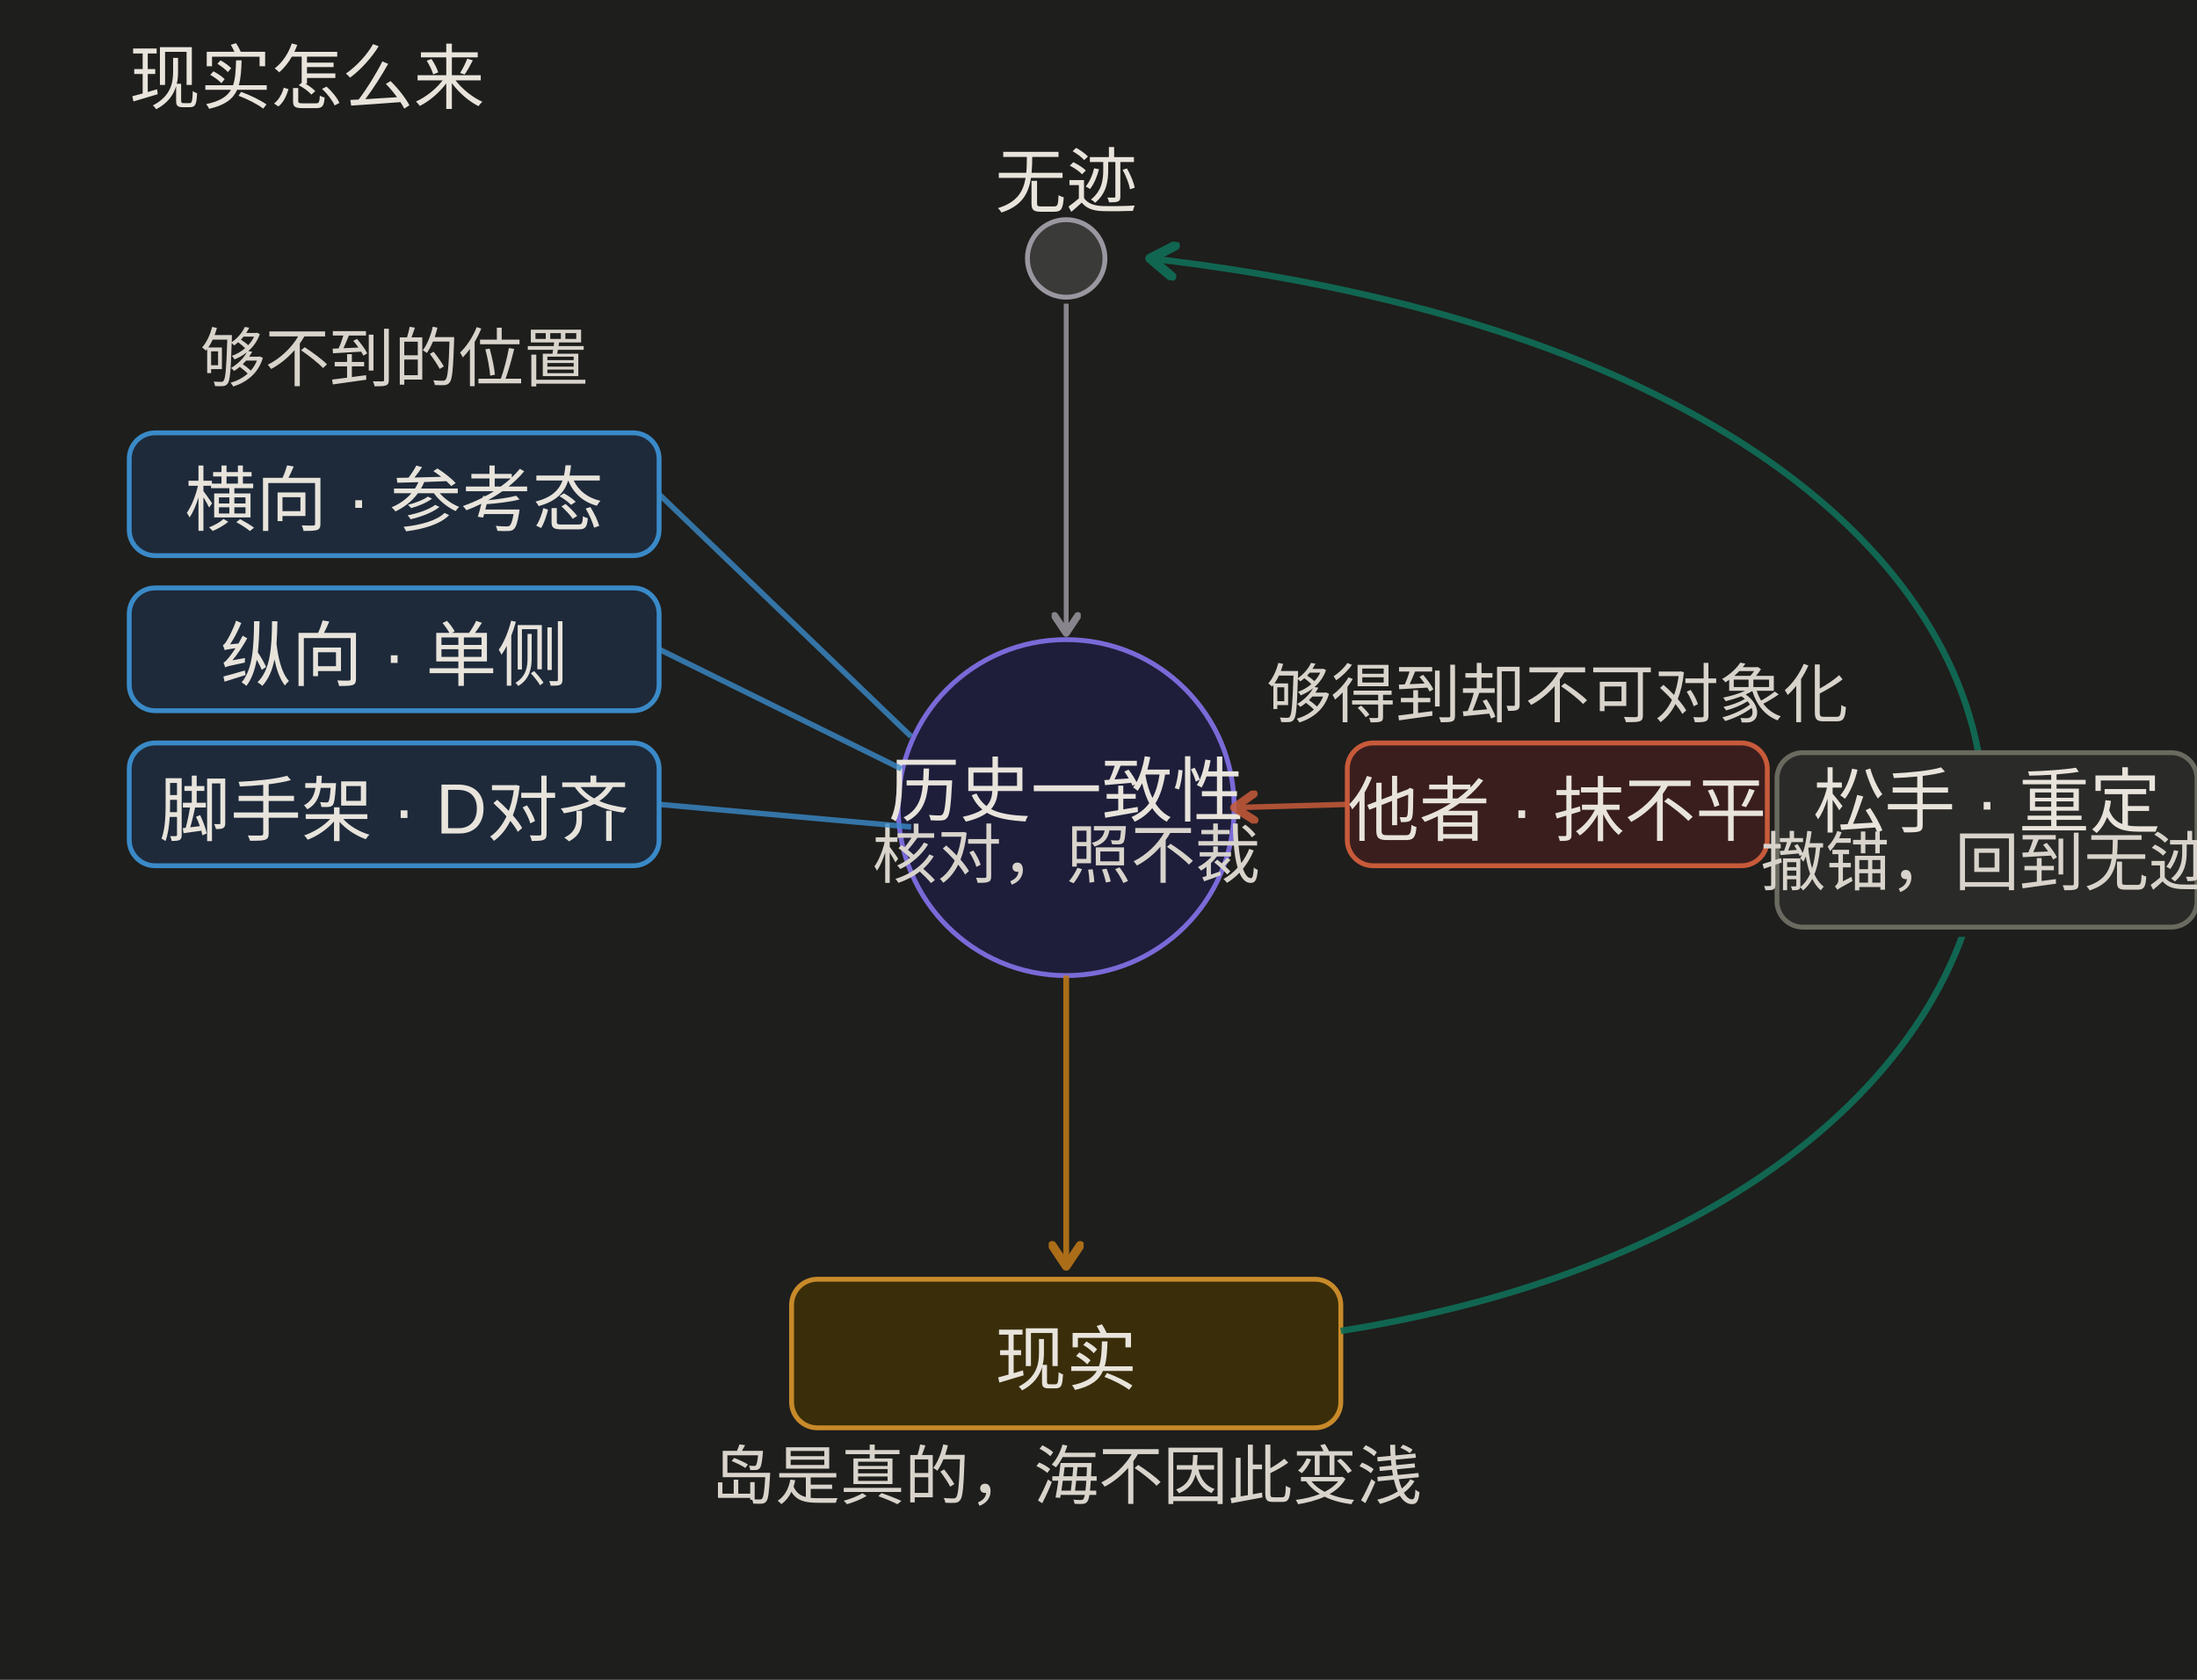
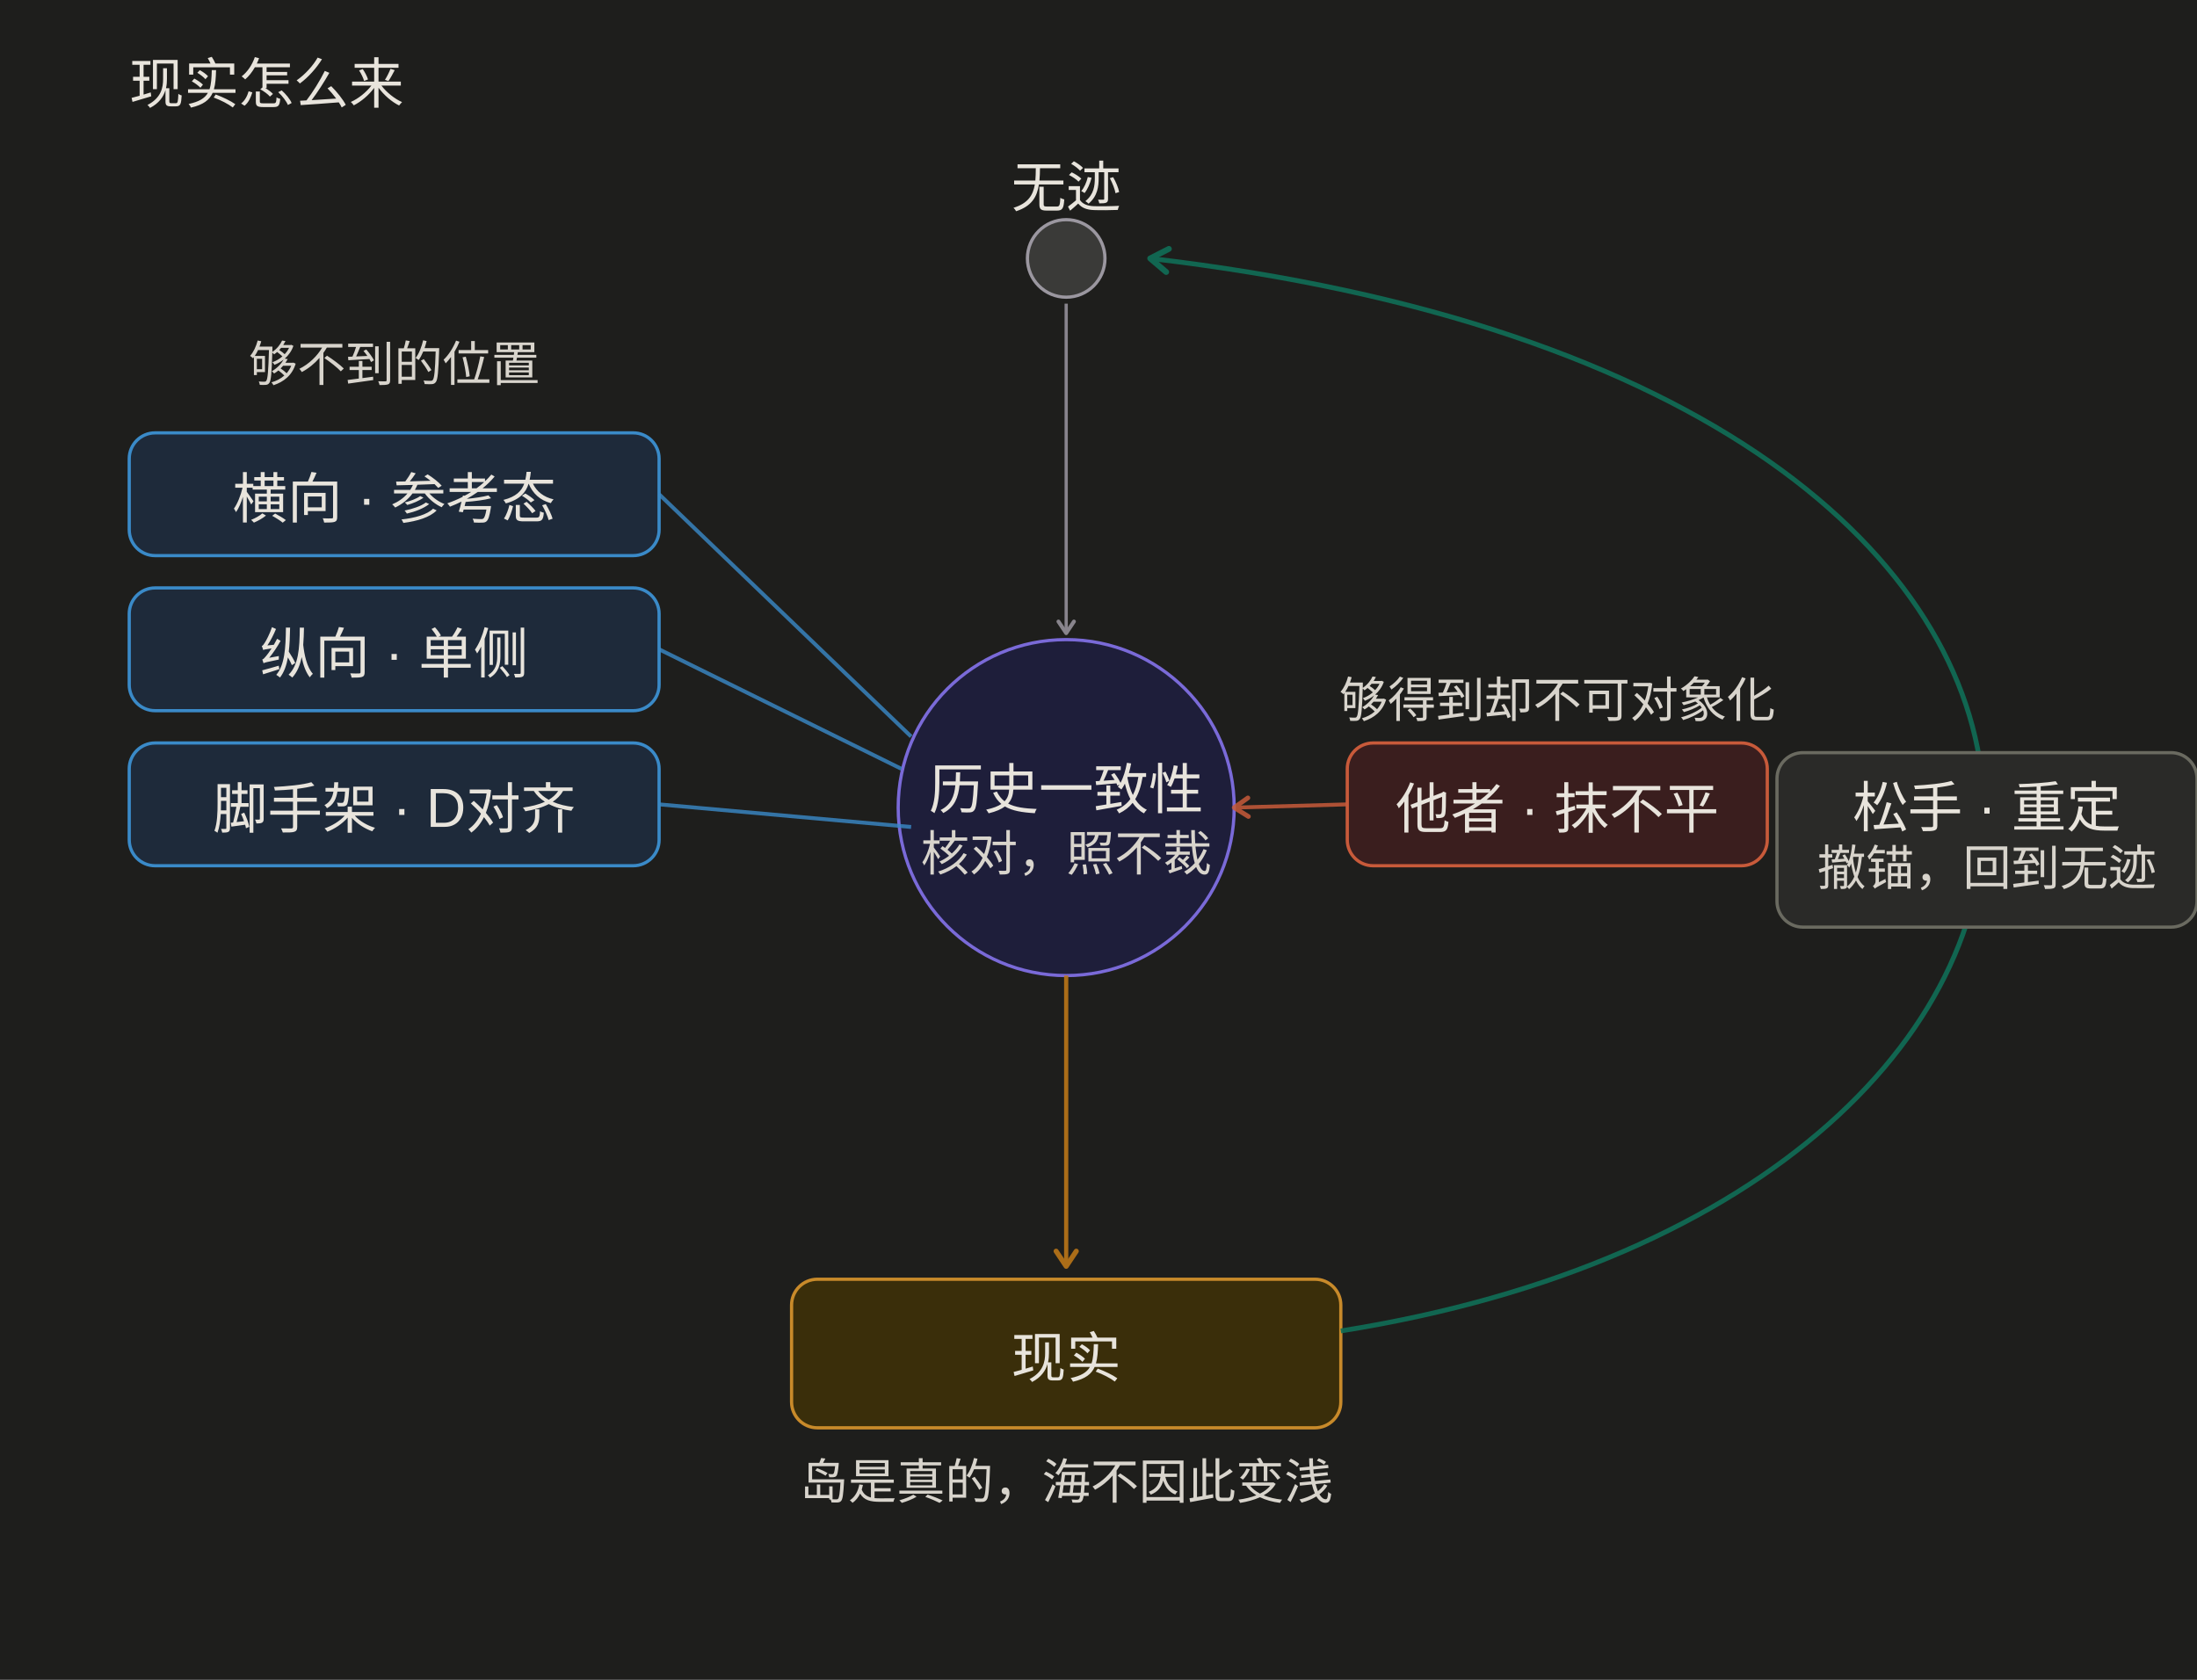
<svg xmlns="http://www.w3.org/2000/svg" width="100%" viewBox="0 0 680 520" role="img">
  <rect width="680" height="520" fill="#1e1e1c" />
  <style>a.scene-node{cursor:pointer}a.scene-node:hover{opacity:0.82}</style>
  <defs>
    <marker id="arrow" viewBox="0 0 10 10" refX="8" refY="5" markerWidth="6" markerHeight="6" orient="auto-start-reverse">
-       <path d="M2 1L8 5L2 9" fill="none" stroke="context-stroke" stroke-width="2.5" stroke-linecap="round" stroke-linejoin="round" />
+       <path d="M2 1L8 5L2 9" fill="none" stroke="context-stroke" stroke-width="2.0" stroke-linecap="round" stroke-linejoin="round" />
    </marker>
    <mask id="img-gap" maskUnits="userSpaceOnUse">
      <rect x="0" y="0" width="680" height="520" fill="white" />
-       <rect x="36" y="14" width="78" height="34" fill="black" rx="2" />
-       <rect x="312" y="46" width="36" height="34" fill="black" rx="2" />
-       <rect x="291" y="230" width="78" height="34" fill="black" rx="2" />
-       <rect x="290" y="252" width="80" height="32" fill="black" rx="2" />
-       <rect x="82" y="102" width="80" height="32" fill="black" rx="2" />
-       <rect x="92" y="140" width="60" height="34" fill="black" rx="2" />
-       <rect x="85" y="188" width="74" height="34" fill="black" rx="2" />
-       <rect x="85" y="236" width="72" height="34" fill="black" rx="2" />
-       <rect x="312" y="406" width="36" height="34" fill="black" rx="2" />
-       <rect x="260" y="448" width="140" height="32" fill="black" rx="2" />
-       <rect x="578" y="238" width="74" height="34" fill="black" rx="2" />
-       <rect x="569" y="258" width="92" height="32" fill="black" rx="2" />
+       <rect x="36" y="15" width="78" height="26" fill="black" rx="2" />
+       <rect x="312" y="47" width="36" height="26" fill="black" rx="2" />
+       <rect x="291" y="231" width="78" height="26" fill="black" rx="2" />
+       <rect x="290" y="253" width="80" height="24" fill="black" rx="2" />
+       <rect x="82" y="103" width="80" height="24" fill="black" rx="2" />
+       <rect x="92" y="141" width="60" height="26" fill="black" rx="2" />
+       <rect x="85" y="189" width="74" height="26" fill="black" rx="2" />
+       <rect x="85" y="237" width="72" height="26" fill="black" rx="2" />
+       <rect x="312" y="407" width="36" height="26" fill="black" rx="2" />
+       <rect x="260" y="449" width="140" height="24" fill="black" rx="2" />
+       <rect x="578" y="239" width="74" height="26" fill="black" rx="2" />
+       <rect x="569" y="259" width="92" height="24" fill="black" rx="2" />
    </mask>
  </defs>
-   <text x="40" y="32" style="fill:#e8e4dc;font-family:Arial,sans-serif;font-size:22px;font-weight:500">现实怎么来</text>
-   <line x1="330" y1="94" x2="330" y2="196" stroke="#9b97a0" stroke-width="1.5" opacity="0.85" marker-end="url(#arrow)" />
+   <text x="40" y="32" style="fill:#e8e4dc;font-family:Arial,sans-serif;font-size:17px;font-weight:500">现实怎么来</text>
+   <line x1="330" y1="94" x2="330" y2="196" stroke="#9b97a0" stroke-width="1.0" opacity="0.85" marker-end="url(#arrow)" />
  <a href="02_start.html#scene-wuji" class="scene-node" target="_top">
    <g>
-       <circle cx="330" cy="80" r="12" fill="#3a3a38" stroke="#9b97a0" stroke-width="1.5" />
-       <text x="330" y="64" text-anchor="middle" fill="#e8e4dc" font-family="Arial,sans-serif" font-size="22" font-weight="500">无迹</text>
+       <circle cx="330" cy="80" r="12" fill="#3a3a38" stroke="#9b97a0" stroke-width="1.0" />
+       <text x="330" y="64" text-anchor="middle" fill="#e8e4dc" font-family="Arial,sans-serif" font-size="17" font-weight="500">无迹</text>
    </g>
  </a>
  <a href="07_worldtopos.html#scene-lishi" class="scene-node" target="_top">
    <g>
-       <circle cx="330" cy="250" r="52" fill="#1e1e3a" stroke="#7a6ad8" stroke-width="1.5" />
-       <text x="330" y="243" text-anchor="middle" dominant-baseline="central" fill="#e8e4dc" font-family="Arial,sans-serif" font-size="22" font-weight="500">历史一致性</text>
-       <text x="330" y="263" text-anchor="middle" dominant-baseline="central" fill="#d8d4cc" font-family="Arial,sans-serif" font-size="20">核对，照不裁</text>
+       <circle cx="330" cy="250" r="52" fill="#1e1e3a" stroke="#7a6ad8" stroke-width="1.0" />
+       <text x="330" y="243" text-anchor="middle" dominant-baseline="central" fill="#e8e4dc" font-family="Arial,sans-serif" font-size="17" font-weight="500">历史一致性</text>
+       <text x="330" y="263" text-anchor="middle" dominant-baseline="central" fill="#d8d4cc" font-family="Arial,sans-serif" font-size="15">核对，照不裁</text>
    </g>
  </a>
  <a href="05_unknowable.html#scene-sanzhong" class="scene-node" target="_top">
    <g>
-       <text x="122" y="118" text-anchor="middle" fill="#d8d4cc" font-family="Arial,sans-serif" font-size="20">够不到的位置</text>
+       <text x="122" y="118" text-anchor="middle" fill="#d8d4cc" font-family="Arial,sans-serif" font-size="15">够不到的位置</text>
    </g>
  </a>
-   <text x="482" y="222" text-anchor="middle" fill="#d8d4cc" font-family="Arial,sans-serif" font-size="20">够得到却不可对象化</text>
+   <text x="482" y="222" text-anchor="middle" fill="#d8d4cc" font-family="Arial,sans-serif" font-size="15">够得到却不可对象化</text>
  <a href="04_intentionality.html#scene-heng" class="scene-node" target="_top">
    <g>
-       <rect x="40" y="134" width="164" height="38" rx="8" fill="#1e2a3a" stroke="#3a8ac8" stroke-width="1.5" />
-       <text x="122" y="153" text-anchor="middle" dominant-baseline="central" fill="#e8e4dc" font-family="Arial,sans-serif" font-size="22" font-weight="500">横向 · 参考态</text>
+       <rect x="40" y="134" width="164" height="38" rx="8" fill="#1e2a3a" stroke="#3a8ac8" stroke-width="1.0" />
+       <text x="122" y="153" text-anchor="middle" dominant-baseline="central" fill="#e8e4dc" font-family="Arial,sans-serif" font-size="17" font-weight="500">横向 · 参考态</text>
    </g>
  </a>
  <a href="03_twostreams.html#scene-zong" class="scene-node" target="_top">
    <g>
-       <rect x="40" y="182" width="164" height="38" rx="8" fill="#1e2a3a" stroke="#3a8ac8" stroke-width="1.5" />
-       <text x="122" y="201" text-anchor="middle" dominant-baseline="central" fill="#e8e4dc" font-family="Arial,sans-serif" font-size="22" font-weight="500">纵向 · 单侧</text>
+       <rect x="40" y="182" width="164" height="38" rx="8" fill="#1e2a3a" stroke="#3a8ac8" stroke-width="1.0" />
+       <text x="122" y="201" text-anchor="middle" dominant-baseline="central" fill="#e8e4dc" font-family="Arial,sans-serif" font-size="17" font-weight="500">纵向 · 单侧</text>
    </g>
  </a>
  <a href="09_assertion.html#scene-dui" class="scene-node" target="_top">
    <g>
-       <rect x="40" y="230" width="164" height="38" rx="8" fill="#1e2a3a" stroke="#3a8ac8" stroke-width="1.5" />
-       <text x="122" y="249" text-anchor="middle" dominant-baseline="central" fill="#e8e4dc" font-family="Arial,sans-serif" font-size="22" font-weight="500">脚手架 · D对齐</text>
+       <rect x="40" y="230" width="164" height="38" rx="8" fill="#1e2a3a" stroke="#3a8ac8" stroke-width="1.0" />
+       <text x="122" y="249" text-anchor="middle" dominant-baseline="central" fill="#e8e4dc" font-family="Arial,sans-serif" font-size="17" font-weight="500">脚手架 · D对齐</text>
    </g>
  </a>
-   <line x1="204" y1="153" x2="282" y2="228" stroke="#3a8ac8" stroke-width="1.7" opacity="0.8" />
-   <line x1="204" y1="201" x2="279" y2="238" stroke="#3a8ac8" stroke-width="1.7" opacity="0.8" />
-   <line x1="204" y1="249" x2="282" y2="256" stroke="#3a8ac8" stroke-width="1.7" opacity="0.8" />
+   <line x1="204" y1="153" x2="282" y2="228" stroke="#3a8ac8" stroke-width="1.2" opacity="0.8" />
+   <line x1="204" y1="201" x2="279" y2="238" stroke="#3a8ac8" stroke-width="1.2" opacity="0.8" />
+   <line x1="204" y1="249" x2="282" y2="256" stroke="#3a8ac8" stroke-width="1.2" opacity="0.8" />
  <a href="06_theother.html#scene-taren" class="scene-node" target="_top">
    <g>
-       <rect x="417" y="230" width="130" height="38" rx="8" fill="#3a1e1e" stroke="#c85a3a" stroke-width="1.5" />
-       <text x="482" y="249" text-anchor="middle" dominant-baseline="central" fill="#e8e4dc" font-family="Arial,sans-serif" font-size="22" font-weight="500">他者 · 抹不平</text>
+       <rect x="417" y="230" width="130" height="38" rx="8" fill="#3a1e1e" stroke="#c85a3a" stroke-width="1.0" />
+       <text x="482" y="249" text-anchor="middle" dominant-baseline="central" fill="#e8e4dc" font-family="Arial,sans-serif" font-size="17" font-weight="500">他者 · 抹不平</text>
    </g>
  </a>
-   <line x1="417" y1="249" x2="382" y2="250" stroke="#c85a3a" stroke-width="1.7" opacity="0.85" marker-end="url(#arrow)" />
-   <line x1="330" y1="302" x2="330" y2="392" stroke="#ba7517" stroke-width="1.8" opacity="0.9" marker-end="url(#arrow)" />
+   <line x1="417" y1="249" x2="382" y2="250" stroke="#c85a3a" stroke-width="1.2" opacity="0.85" marker-end="url(#arrow)" />
+   <line x1="330" y1="302" x2="330" y2="392" stroke="#ba7517" stroke-width="1.3" opacity="0.9" marker-end="url(#arrow)" />
  <a href="10_classicalworld.html#scene-xianshi" class="scene-node" target="_top">
    <g>
-       <rect x="245" y="396" width="170" height="46" rx="8" fill="#3a2e0a" stroke="#c88a2a" stroke-width="1.5" />
-       <text x="330" y="419" text-anchor="middle" dominant-baseline="central" fill="#e8e4dc" font-family="Arial,sans-serif" font-size="22" font-weight="500">现实</text>
+       <rect x="245" y="396" width="170" height="46" rx="8" fill="#3a2e0a" stroke="#c88a2a" stroke-width="1.0" />
+       <text x="330" y="419" text-anchor="middle" dominant-baseline="central" fill="#e8e4dc" font-family="Arial,sans-serif" font-size="17" font-weight="500">现实</text>
    </g>
  </a>
-   <text x="330" y="464" text-anchor="middle" fill="#d8d4cc" font-family="Arial,sans-serif" font-size="20">岛是真的，海不因此变浅</text>
-   <path d="M415 412 C 680 370, 700 120, 356 80" fill="none" stroke="#0f6e56" stroke-width="2.0" opacity="0.9" marker-end="url(#arrow)" mask="url(#img-gap)" />
+   <text x="330" y="464" text-anchor="middle" fill="#d8d4cc" font-family="Arial,sans-serif" font-size="15">岛是真的，海不因此变浅</text>
+   <path d="M415 412 C 680 370, 700 120, 356 80" fill="none" stroke="#0f6e56" stroke-width="1.5" opacity="0.9" marker-end="url(#arrow)" mask="url(#img-gap)" />
  <a href="12_epilogue.html#scene-songshou" class="scene-node" target="_top">
    <g>
-       <rect x="550" y="233" width="130" height="54" rx="8" fill="#2a2a28" stroke="#6a6a60" stroke-width="1.5" />
-       <text x="615" y="256" text-anchor="middle" fill="#e8e4dc" font-family="Arial,sans-serif" font-size="22" font-weight="500">松手 · 重定</text>
-       <text x="615" y="274" text-anchor="middle" fill="#d8d4cc" font-family="Arial,sans-serif" font-size="20">撤锚，回到无迹</text>
+       <rect x="550" y="233" width="130" height="54" rx="8" fill="#2a2a28" stroke="#6a6a60" stroke-width="1.0" />
+       <text x="615" y="256" text-anchor="middle" fill="#e8e4dc" font-family="Arial,sans-serif" font-size="17" font-weight="500">松手 · 重定</text>
+       <text x="615" y="274" text-anchor="middle" fill="#d8d4cc" font-family="Arial,sans-serif" font-size="15">撤锚，回到无迹</text>
    </g>
  </a>
</svg>
